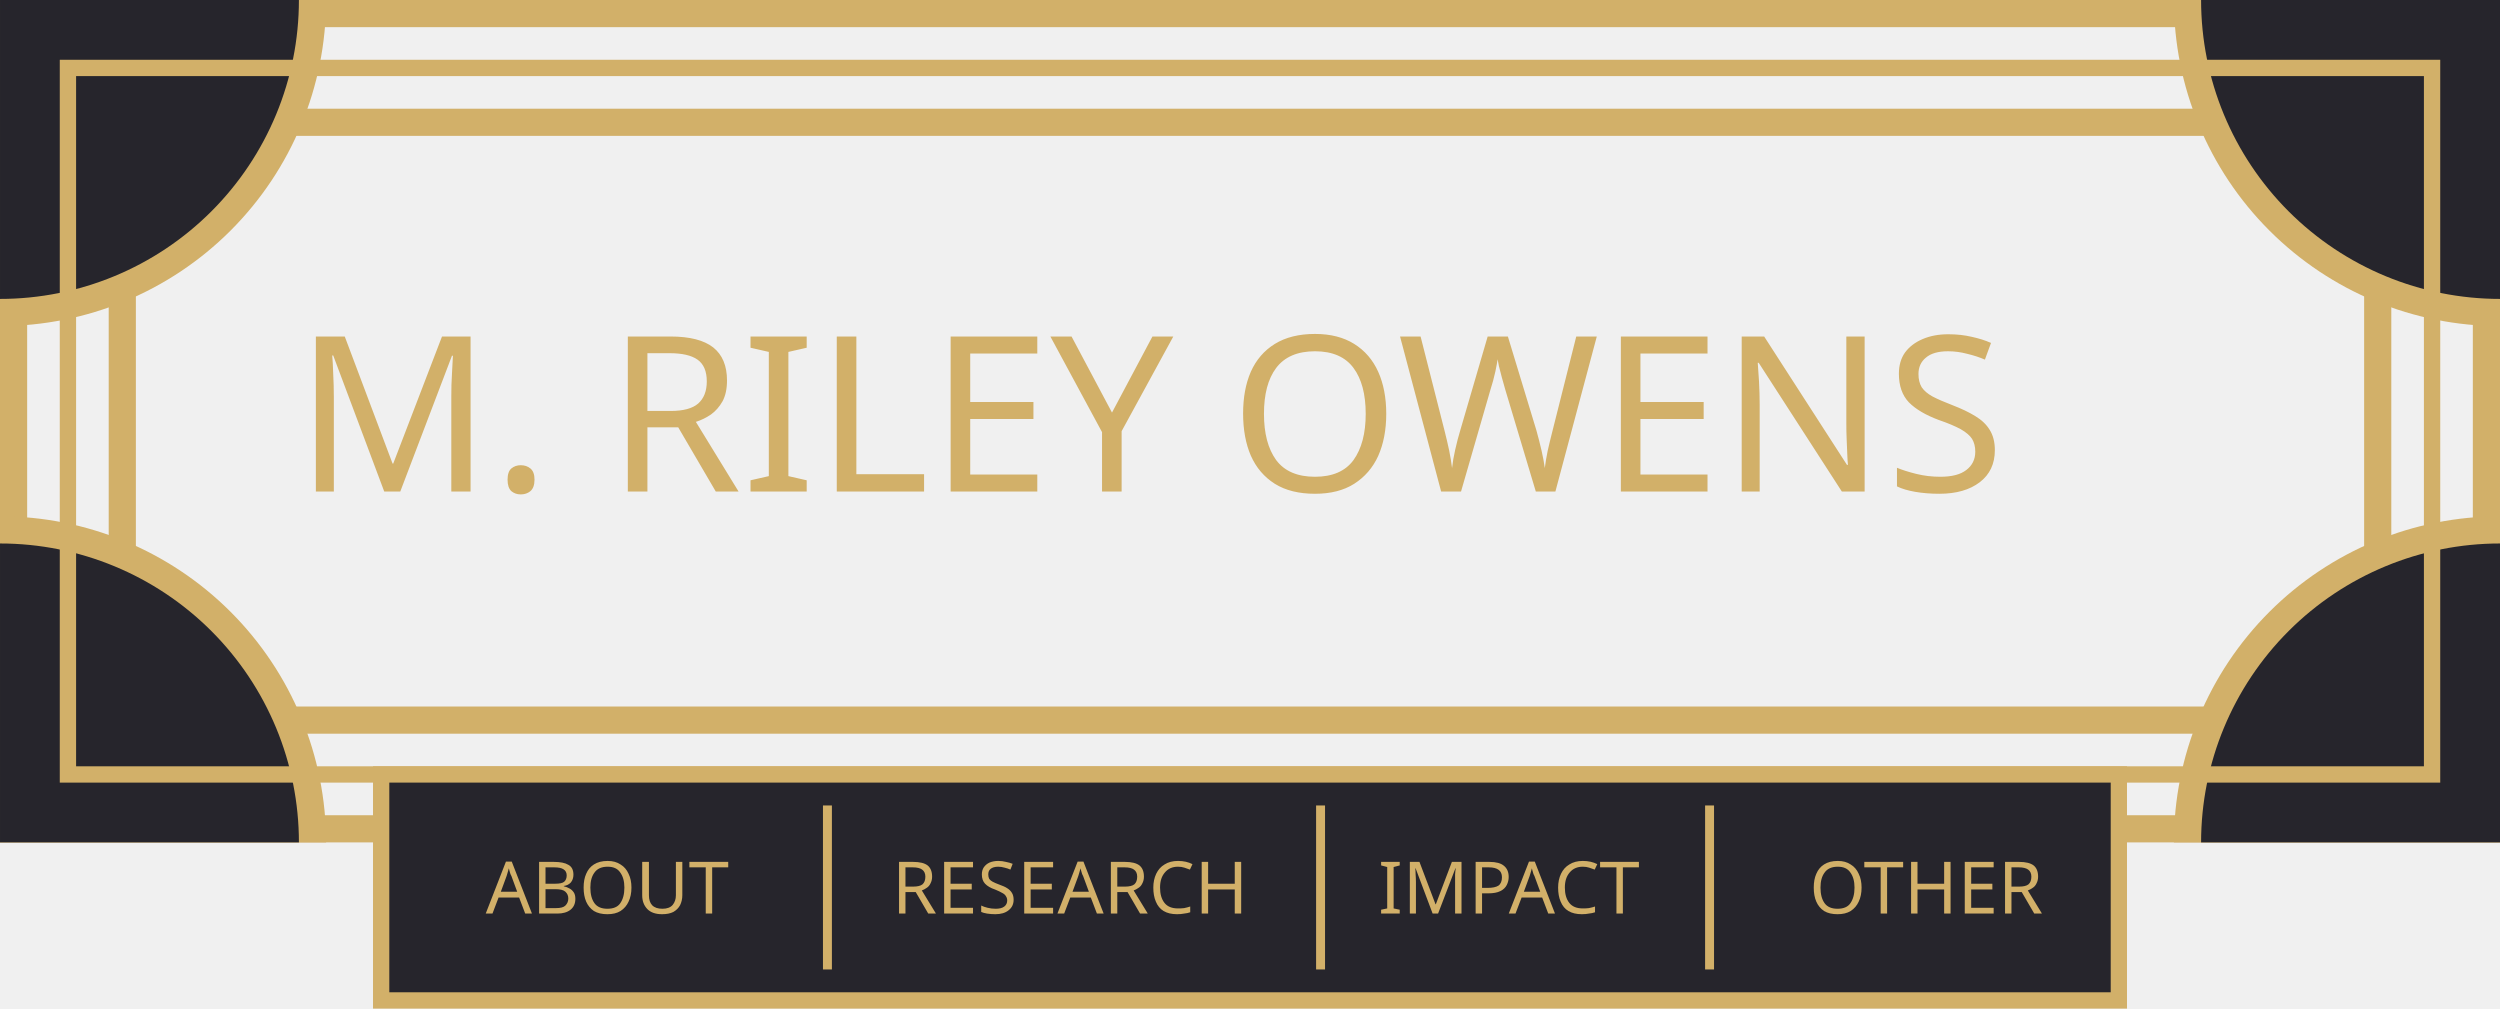
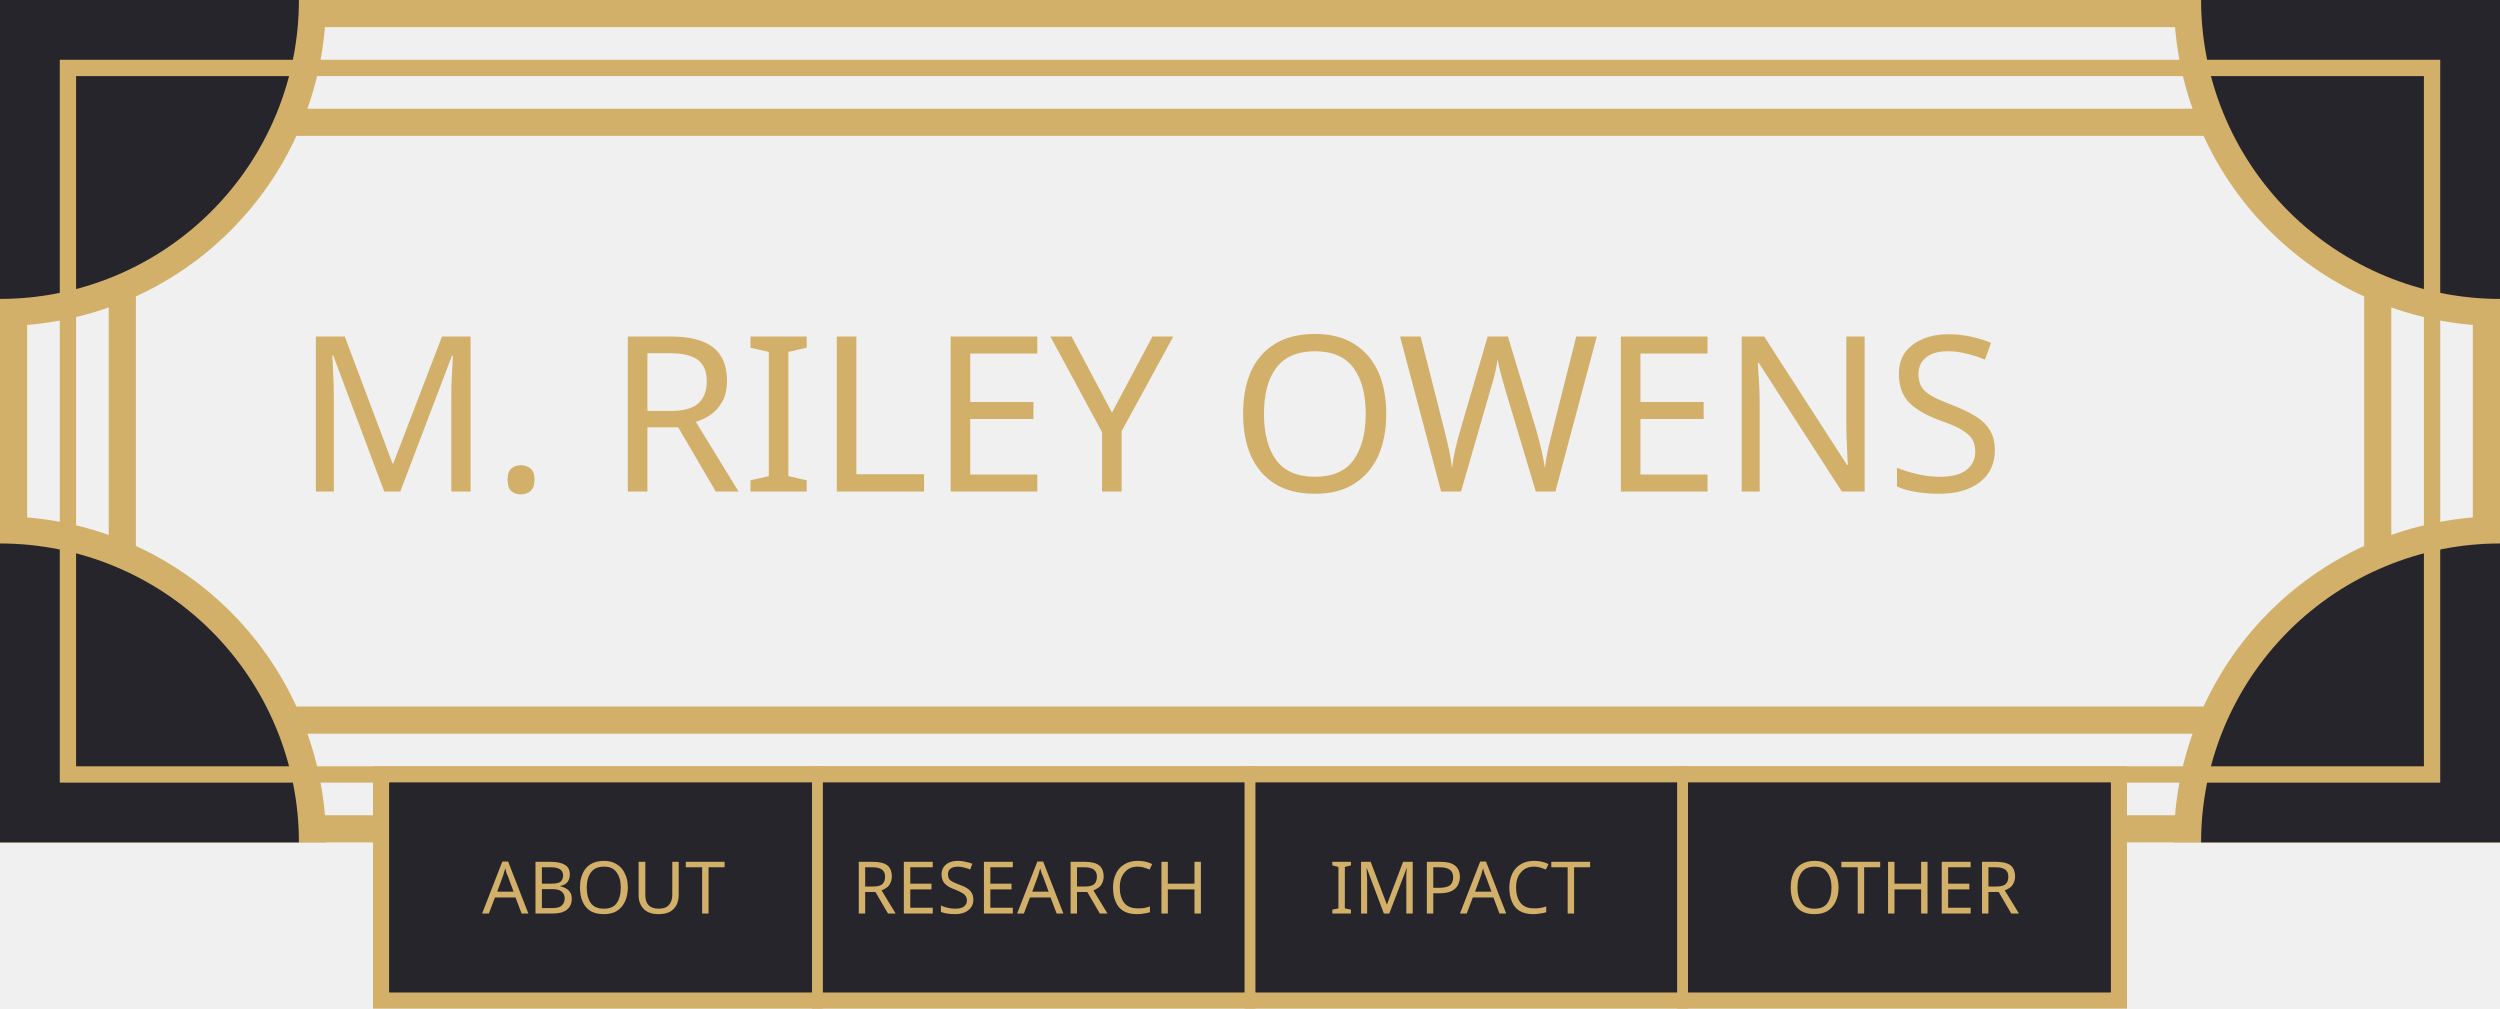
<svg xmlns="http://www.w3.org/2000/svg" width="121.708mm" height="49.102mm" viewBox="0 0 121.708 49.102" version="1.1" id="svg1" xml:space="preserve">
  <defs id="defs1">
    <clipPath clipPathUnits="userSpaceOnUse" id="clipPath5">
      <rect style="fill:#000000;stroke:#000000;stroke-width:0;stroke-linejoin:bevel;paint-order:stroke markers fill;stop-color:#000000" id="rect5-4" width="20" height="200" x="530" y="595" />
    </clipPath>
  </defs>
  <g id="layer1" style="display:inline" transform="translate(-44.14584,-24.78247)">
    <g id="layer2" style="display:none">
      <g id="g1" style="display:none" transform="translate(25.71136,47.6887)">
        <path style="fill:none;stroke:#d2b069;stroke-width:0.529;stroke-linecap:butt;stroke-linejoin:miter;stroke-dasharray:none;stroke-opacity:1" d="M 33.853,40.423 H 140.724" id="path146-2" />
        <path style="fill:#d2b069;fill-opacity:1;stroke:none;stroke-width:0.047;stroke-dasharray:none;stroke-dashoffset:0;stroke-opacity:1" id="path112" d="m -72.867,-50.136 a 14.422,14.422 0 0 1 -7.211,12.49 14.422,14.422 0 0 1 -14.422,-10e-7 14.422,14.422 0 0 1 -7.211,-12.49" transform="scale(-1)" />
        <path style="fill:#26252c;fill-opacity:1;stroke:none;stroke-width:0.047;stroke-dasharray:none;stroke-dashoffset:0;stroke-opacity:1" id="path110" d="m -73.626,-50.136 a 13.663,13.663 0 0 1 -6.831,11.832 13.663,13.663 0 0 1 -13.663,0 13.663,13.663 0 0 1 -6.831,-11.832" transform="scale(-1)" />
        <path style="fill:#d2b069;fill-opacity:1;stroke:none;stroke-width:0.047;stroke-dasharray:none;stroke-dashoffset:0;stroke-opacity:1" id="path114" d="m -74.385,-50.136 a 12.904,12.904 0 0 1 -6.452,11.175 12.904,12.904 0 0 1 -12.904,0 12.904,12.904 0 0 1 -6.452,-11.175" transform="scale(-1)" />
        <path style="fill:#26252c;fill-opacity:1;stroke:none;stroke-width:0.047;stroke-dasharray:none;stroke-dashoffset:0;stroke-opacity:1" id="path116" d="m -75.144,-50.136 a 12.145,12.145 0 0 1 -6.072,10.518 12.145,12.145 0 0 1 -12.145,0 12.145,12.145 0 0 1 -6.072,-10.518" transform="scale(-1)" />
        <path style="fill:none;stroke:#d2b069;stroke-width:0.953;stroke-linecap:butt;stroke-linejoin:miter;stroke-dasharray:none;stroke-opacity:1" d="M 76.729,50.136 V 43.44" id="path118" />
        <path style="fill:none;stroke:#d2b069;stroke-width:0.953;stroke-linecap:butt;stroke-linejoin:miter;stroke-dasharray:none;stroke-opacity:1" d="M 79.746,50.136 V 40.14" id="path120" />
        <path style="fill:none;stroke:#d2b069;stroke-width:0.953;stroke-linecap:butt;stroke-linejoin:miter;stroke-dasharray:none;stroke-opacity:1" d="M 82.763,50.136 V 38.449" id="path122" />
        <path style="fill:none;stroke:#d2b069;stroke-width:0.953;stroke-linecap:butt;stroke-linejoin:miter;stroke-dasharray:none;stroke-opacity:1" d="M 85.78,50.136 V 36.099" id="path124" />
        <path style="fill:none;stroke:#d2b069;stroke-width:0.954;stroke-linecap:butt;stroke-linejoin:miter;stroke-dasharray:none;stroke-opacity:1" d="M 88.797,50.136 V 36.143" id="path126" />
        <path style="fill:none;stroke:#d2b069;stroke-width:0.953;stroke-linecap:butt;stroke-linejoin:miter;stroke-dasharray:none;stroke-opacity:1" d="M 91.814,50.136 V 38.435" id="path128" />
        <path style="fill:none;stroke:#d2b069;stroke-width:0.953;stroke-linecap:butt;stroke-linejoin:miter;stroke-dasharray:none;stroke-opacity:1" d="M 94.831,50.136 V 40.099" id="path130" />
        <path style="fill:none;stroke:#d2b069;stroke-width:0.953;stroke-linecap:butt;stroke-linejoin:miter;stroke-dasharray:none;stroke-opacity:1" d="M 97.847,50.136 V 43.481" id="path132" />
        <ellipse style="fill:#26252c;fill-opacity:1;stroke:none;stroke-width:1.257;stroke-linecap:butt;stroke-dasharray:none;stroke-dashoffset:0;stroke-opacity:1" id="path142" cx="87.288" cy="42.093" rx="1.708" ry="1.67" />
        <ellipse style="fill:#d2b069;fill-opacity:1;stroke:none;stroke-width:0.928;stroke-linecap:butt;stroke-dasharray:none;stroke-dashoffset:0;stroke-opacity:1" id="path142-4" cx="87.288" cy="42.093" rx="1.261" ry="1.233" />
        <ellipse style="fill:#26252c;fill-opacity:1;stroke:none;stroke-width:0.605;stroke-linecap:butt;stroke-dasharray:none;stroke-dashoffset:0;stroke-opacity:1" id="ellipse144" cx="87.288" cy="42.093" rx="0.822" ry="0.804" />
        <path style="fill:none;stroke:#d2b069;stroke-width:0.626;stroke-linecap:butt;stroke-linejoin:miter;stroke-dasharray:none;stroke-opacity:1" d="M 33.853,50.516 H 140.724" id="path146" />
      </g>
      <g id="g5" style="display:none" transform="matrix(1.258097,0,0,0.9963313,-85.39565,69.98241)">
        <path id="path97" style="display:inline;fill:#26252c;fill-opacity:1;stroke:#d2b069;stroke-width:0.692;stroke-dasharray:none" d="m 137.565,14.878 h 28.564 l -4.001,12.096 h -20.561 z" />
        <path id="path96" style="display:inline;fill:#26252c;fill-opacity:1;stroke:#d2b069;stroke-width:0.692;stroke-dasharray:none" d="m 139.165,9.43 h 25.362 l -7.603,21.084 h -10.157 z" />
        <path id="rect96" style="display:inline;fill:#26252c;fill-opacity:1;stroke:#d2b069;stroke-width:1.189" d="m 142.059,4.567 h 19.576 l -8.034,30.841 h -3.509 z" />
        <path id="rect97" style="display:inline;fill:#26252c;stroke:#d2b069;stroke-width:0.867" d="M 99.025,18.757 H 202.758 l -2.459,18.651 h -98.814 z" />
      </g>
      <g id="g164" style="display:none" transform="translate(34.71218,39.51295)">
        <rect style="fill:none;stroke:#ffffff;stroke-width:1.323;stroke-dasharray:none;stroke-opacity:1" id="rect154" width="108.677" height="28.677" x="50.015" y="30.396" />
        <rect style="fill:none;stroke:#ffffff;stroke-width:1.323;stroke-dasharray:none;stroke-opacity:1" id="rect156" width="118.677" height="38.677" x="44.762" y="25.143" />
        <path style="fill:none;fill-opacity:1;stroke:#ffffff;stroke-width:1.323;stroke-dasharray:none;stroke-opacity:1" id="path156" d="M 164.149,38.151 A 13,13 0 0 1 154.957,34.343 13,13 0 0 1 151.149,25.151" />
        <path style="fill:none;stroke:#ffffff;stroke-width:1.323;stroke-dasharray:none;stroke-opacity:1" id="path158" d="m 64.531,-151.149 a 13,13 0 0 1 -9.192,-3.808 13,13 0 0 1 -3.808,-9.192" transform="rotate(90)" />
        <path style="fill:none;stroke:#ffffff;stroke-width:1.323;stroke-dasharray:none;stroke-opacity:1" id="path160" d="m -44.77,-51.531 a 13,13 0 0 1 -9.192,-3.808 13,13 0 0 1 -3.808,-9.192" transform="scale(-1)" />
        <path style="fill:none;stroke:#ffffff;stroke-width:1.323;stroke-dasharray:none;stroke-opacity:1" id="path162" d="m -25.151,57.77 a 13,13 0 0 1 -9.192,-3.808 13,13 0 0 1 -3.808,-9.192" transform="rotate(-90)" />
        <rect style="fill:none;stroke:#ffffff;stroke-width:0.529;stroke-dasharray:none;stroke-opacity:1" id="rect164" width="113.678" height="33.678" x="47.253" y="27.635" />
      </g>
      <g id="g146" style="display:none">
        <rect style="display:inline;fill:#d2b069;fill-opacity:1;stroke:none;stroke-width:0.584;stroke-dasharray:none;stroke-opacity:1" id="rect170" width="123.031" height="42.333" x="43.22" y="26.117" />
        <rect style="display:inline;fill:#26252c;fill-opacity:1;stroke:none;stroke-width:0.584;stroke-dasharray:none;stroke-opacity:1" id="rect169" width="120.385" height="39.688" x="44.543" y="27.439" />
        <rect style="display:inline;fill:#d2b069;fill-opacity:1;stroke:none;stroke-width:0.584;stroke-dasharray:none;stroke-opacity:1" id="rect168" width="117.21" height="36.513" x="46.13" y="29.027" />
        <rect style="display:inline;fill:#26252c;fill-opacity:1;stroke:none;stroke-width:0.584;stroke-dasharray:none;stroke-opacity:1" id="rect167" width="115.623" height="34.925" x="46.924" y="29.821" />
        <path style="display:inline;fill:#d2b069;fill-opacity:1;stroke:none;stroke-width:1.323;stroke-dasharray:none;stroke-opacity:1" id="path175" d="m -40.669,166.251 a 14.552,14.552 0 0 1 14.552,-14.552 v 14.552 z" transform="rotate(-90)" />
        <path style="display:inline;fill:#d2b069;fill-opacity:1;stroke:none;stroke-width:1.323;stroke-dasharray:none;stroke-opacity:1" id="path176" d="m -57.772,-26.117 a 14.552,14.552 0 0 1 14.552,-14.552 v 14.552 z" transform="scale(-1)" />
        <path style="display:inline;fill:#d2b069;fill-opacity:1;stroke:none;stroke-width:1.323;stroke-dasharray:none;stroke-opacity:1" id="path177" d="M 53.898,-43.22 A 14.552,14.552 0 0 1 68.45,-57.772 v 14.552 z" transform="rotate(90)" />
        <path style="display:inline;fill:#d2b069;fill-opacity:1;stroke:none;stroke-width:1.323;stroke-dasharray:none;stroke-opacity:1" id="path178" d="M 151.699,68.45 A 14.552,14.552 0 0 1 166.251,53.898 V 68.45 Z" />
        <path style="display:inline;fill:#26252c;fill-opacity:1;stroke:none;stroke-width:1.323;stroke-dasharray:none;stroke-opacity:1" id="path179" d="m -39.346,166.251 a 13.229,13.229 0 0 1 13.229,-13.229 v 13.229 z" transform="rotate(-90)" />
        <path style="display:inline;fill:#26252c;fill-opacity:1;stroke:none;stroke-width:1.323;stroke-dasharray:none;stroke-opacity:1" id="path180" d="M 153.022,68.45 A 13.229,13.229 0 0 1 166.251,55.221 V 68.45 Z" />
        <path style="display:inline;fill:#26252c;fill-opacity:1;stroke:none;stroke-width:1.323;stroke-dasharray:none;stroke-opacity:1" id="path182" d="m -56.449,-26.117 a 13.229,13.229 0 0 1 13.229,-13.229 v 13.229 z" transform="scale(-1)" />
        <path style="display:inline;fill:#26252c;fill-opacity:1;stroke:none;stroke-width:1.323;stroke-dasharray:none;stroke-opacity:1" id="path196" d="M 55.221,-43.22 A 13.229,13.229 0 0 1 68.45,-56.449 v 13.229 z" transform="rotate(90)" />
        <path style="display:inline;fill:none;fill-opacity:1;stroke:#d2b069;stroke-width:1.323;stroke-dasharray:none;stroke-opacity:1" id="path170" d="M 151.699,68.45 A 14.552,14.552 0 0 1 166.251,53.898" />
        <path style="display:inline;fill:none;fill-opacity:1;stroke:#d2b069;stroke-width:1.323;stroke-dasharray:none;stroke-opacity:1" id="path172" d="m -40.669,166.251 a 14.552,14.552 0 0 1 14.552,-14.552" transform="rotate(-90)" />
        <path style="display:inline;fill:none;fill-opacity:1;stroke:#d2b069;stroke-width:1.323;stroke-dasharray:none;stroke-opacity:1" id="path173" d="M -57.772,-26.117 A 14.552,14.552 0 0 1 -43.22,-40.669" transform="scale(-1)" />
        <path style="display:inline;fill:none;fill-opacity:1;stroke:#d2b069;stroke-width:1.323;stroke-dasharray:none;stroke-opacity:1" id="path174" d="M 53.898,-43.22 A 14.552,14.552 0 0 1 68.45,-57.772" transform="rotate(90)" />
      </g>
    </g>
  </g>
  <g id="g206" style="display:inline" transform="translate(-44.14584,-30.74673)">
    <rect style="display:inline;fill:none;fill-opacity:1;stroke:#d2b069;stroke-width:1.323;stroke-dasharray:none;stroke-opacity:1" id="rect196" width="120.385" height="39.688" x="44.807" y="31.408" />
    <rect style="display:inline;fill:none;fill-opacity:1;stroke:#d2b069;stroke-width:1.323;stroke-dasharray:none;stroke-opacity:1" id="rect165" width="109.802" height="29.104" x="50.099" y="36.7" />
    <path style="fill:#d2b069;fill-opacity:1;stroke:none;stroke-width:1.323;stroke-dasharray:none;stroke-opacity:1" id="path198" d="m 165.854,46.622 a 15.875,15.875 0 0 1 -11.225,-4.65 15.875,15.875 0 0 1 -4.65,-11.225 h 15.875 z" />
    <path style="fill:#26252c;fill-opacity:1;stroke:none;stroke-width:1.323;stroke-dasharray:none;stroke-opacity:1" id="path197" d="m 165.854,45.299 a 14.552,14.552 0 0 1 -10.29,-4.262 14.552,14.552 0 0 1 -4.262,-10.29 h 14.552 z" />
    <path style="fill:#d2b069;fill-opacity:1;stroke:none;stroke-width:1.323;stroke-dasharray:none;stroke-opacity:1" id="path199" d="m 71.757,-149.979 a 15.875,15.875 0 0 1 -11.225,-4.65 15.875,15.875 0 0 1 -4.65,-11.225 h 15.875 z" transform="rotate(90)" />
    <path style="fill:#26252c;fill-opacity:1;stroke:none;stroke-width:1.323;stroke-dasharray:none;stroke-opacity:1" id="path200" d="m 71.757,-151.302 a 14.552,14.552 0 0 1 -10.29,-4.262 14.552,14.552 0 0 1 -4.262,-10.29 h 14.552 z" transform="rotate(90)" />
    <path style="fill:#d2b069;fill-opacity:1;stroke:none;stroke-width:1.323;stroke-dasharray:none;stroke-opacity:1" id="path201" d="m -44.146,-55.882 a 15.875,15.875 0 0 1 -11.225,-4.65 15.875,15.875 0 0 1 -4.65,-11.225 h 15.875 z" transform="scale(-1)" />
    <path style="fill:#26252c;fill-opacity:1;stroke:none;stroke-width:1.323;stroke-dasharray:none;stroke-opacity:1" id="path202" d="m -44.146,-57.205 a 14.552,14.552 0 0 1 -10.29,-4.262 14.552,14.552 0 0 1 -4.262,-10.29 h 14.552 z" transform="scale(-1)" />
    <path style="fill:#d2b069;fill-opacity:1;stroke:none;stroke-width:1.323;stroke-dasharray:none;stroke-opacity:1" id="path203" d="m -30.747,60.021 a 15.875,15.875 0 0 1 -11.225,-4.65 15.875,15.875 0 0 1 -4.65,-11.225 h 15.875 z" transform="rotate(-90)" />
    <path style="fill:#26252c;fill-opacity:1;stroke:none;stroke-width:1.323;stroke-dasharray:none;stroke-opacity:1" id="path204" d="M -30.747,58.698 A 14.552,14.552 0 0 1 -41.037,54.436 14.552,14.552 0 0 1 -45.299,44.146 h 14.552 z" transform="rotate(-90)" />
    <rect style="display:inline;fill:none;fill-opacity:1;stroke:#d2b069;stroke-width:0.794;stroke-dasharray:none;stroke-opacity:1" id="rect166" width="115.094" height="34.396" x="47.453" y="34.054" />
    <text xml:space="preserve" style="font-size:10.583px;line-height:1.25;font-family:Broadway;-inkscape-font-specification:Broadway;fill:#d2b069;fill-opacity:1;stroke-width:0.265" x="58.494" y="54.675" id="text204">
      <tspan id="tspan204" style="font-style:normal;font-variant:normal;font-weight:normal;font-stretch:normal;font-family:Broadway;-inkscape-font-specification:Broadway;fill:#d2b069;fill-opacity:1;stroke-width:0.265" x="58.494" y="54.675">M. RILEY OWENS</tspan>
    </text>
-     <rect style="fill:#d2b069;fill-opacity:1;stroke:none;stroke-width:0.794;stroke-dasharray:none" id="rect6" width="85.39" height="11.796" x="62.305" y="62.089" transform="translate(0,5.964258)" />
-     <rect style="fill:#26252c;fill-opacity:1;stroke:none;stroke-width:0.794;stroke-dasharray:none" id="rect1" width="83.803" height="10.208" x="63.099" y="62.882" transform="translate(0,5.964258)" />
-     <text xml:space="preserve" style="font-style:normal;font-variant:normal;font-weight:normal;font-stretch:normal;font-size:3.528px;line-height:1.25;font-family:'Century Gothic';-inkscape-font-specification:'Century Gothic';display:inline;fill:#d2b069;fill-opacity:1;stroke-width:0.265" x="67.794" y="69.254" id="text3" transform="translate(0,5.964258)">
-       <tspan id="tspan3" style="font-style:normal;font-variant:normal;font-weight:normal;font-stretch:normal;font-size:3.528px;font-family:'Century Gothic';-inkscape-font-specification:'Century Gothic';fill:#d2b069;fill-opacity:1;stroke-width:0.265" x="67.794" y="69.254">ABOUT</tspan>
-     </text>
-     <text xml:space="preserve" style="font-style:normal;font-variant:normal;font-weight:normal;font-stretch:normal;font-size:3.528px;line-height:1.25;font-family:'Century Gothic';-inkscape-font-specification:'Century Gothic';display:inline;fill:#d2b069;fill-opacity:1;stroke-width:0.265" x="87.569" y="69.254" id="text4" transform="translate(0,5.964258)">
-       <tspan id="tspan4" style="font-style:normal;font-variant:normal;font-weight:normal;font-stretch:normal;font-size:3.528px;font-family:'Century Gothic';-inkscape-font-specification:'Century Gothic';fill:#d2b069;fill-opacity:1;stroke-width:0.265" x="87.569" y="69.254">RESEARCH</tspan>
-     </text>
-     <text xml:space="preserve" style="font-style:normal;font-variant:normal;font-weight:normal;font-stretch:normal;font-size:3.528px;line-height:1.25;font-family:'Century Gothic';-inkscape-font-specification:'Century Gothic';display:inline;fill:#d2b069;fill-opacity:1;stroke-width:0.265" x="111.242" y="69.254" id="text5" transform="translate(0,5.964258)">
-       <tspan id="tspan5" style="font-style:normal;font-variant:normal;font-weight:normal;font-stretch:normal;font-size:3.528px;font-family:'Century Gothic';-inkscape-font-specification:'Century Gothic';fill:#d2b069;fill-opacity:1;stroke-width:0.265" x="111.242" y="69.254">IMPACT</tspan>
-     </text>
-     <text xml:space="preserve" style="font-style:normal;font-variant:normal;font-weight:normal;font-stretch:normal;font-size:3.528px;line-height:1.25;font-family:'Century Gothic';-inkscape-font-specification:'Century Gothic';display:inline;fill:#d2b069;fill-opacity:1;stroke-width:0.265" x="132.228" y="69.254" id="text6" transform="translate(0,5.964258)">
-       <tspan id="tspan6" style="font-style:normal;font-variant:normal;font-weight:normal;font-stretch:normal;font-size:3.528px;font-family:'Century Gothic';-inkscape-font-specification:'Century Gothic';fill:#d2b069;fill-opacity:1;stroke-width:0.265" x="132.228" y="69.254">OTHER</tspan>
-     </text>
+     <g id="g6">
+       <g id="g9" style="display:inline">
+         <rect style="fill:#d2b069;fill-opacity:1;stroke:none;stroke-width:0.794;stroke-dasharray:none" id="rect6" width="85.39" height="11.796" x="62.305" y="62.089" transform="translate(0,5.964258)" />
+         <rect style="fill:#26252c;fill-opacity:1;stroke:none;stroke-width:0.794;stroke-dasharray:none" id="rect1" width="83.803" height="10.208" x="63.099" y="62.882" transform="translate(0,5.964258)" />
+       </g>
+       <g id="g8" style="display:inline">
+         <rect style="fill:#26252c;stroke:none;stroke-width:0.529;stroke-dasharray:none;fill-opacity:1" id="rect5" width="20.577" height="10.208" x="82.178" y="38.1" transform="translate(44.14584,30.74673)" />
+         <rect style="display:inline;fill:#26252c;stroke:none;stroke-width:0.529;stroke-dasharray:none;fill-opacity:1" id="rect4" width="20.53" height="10.208" x="61.119" y="38.1" transform="translate(44.14584,30.74673)" />
+         <rect style="display:inline;fill:#26252c;stroke:none;stroke-width:8.376;stroke-dasharray:none;fill-opacity:1" id="rect3" width="20.53" height="10.208" x="40.059" y="38.1" transform="translate(44.14584,30.74673)" />
+         <rect style="display:inline;fill:#26252c;stroke:none;stroke-width:0.549;stroke-dasharray:none;fill-opacity:1" id="rect2" width="20.577" height="10.208" x="18.953" y="38.1" ry="0" transform="translate(44.14584,30.74673)" />
+       </g>
+       <g id="g7">
+         <text xml:space="preserve" style="font-style:normal;font-variant:normal;font-weight:normal;font-stretch:normal;font-size:3.528px;line-height:1.25;font-family:'Century Gothic';-inkscape-font-specification:'Century Gothic';display:inline;fill:#d2b069;fill-opacity:1;stroke-width:0.265" x="131.107" y="75.218" id="text6">
+           <tspan id="tspan6" style="font-style:normal;font-variant:normal;font-weight:normal;font-stretch:normal;font-size:3.528px;font-family:'Century Gothic';-inkscape-font-specification:'Century Gothic';fill:#d2b069;fill-opacity:1;stroke-width:0.265" x="131.107" y="75.218">OTHER</tspan>
+         </text>
+         <text xml:space="preserve" style="display:inline;font-style:normal;font-variant:normal;font-weight:normal;font-stretch:normal;font-size:3.528px;line-height:1.25;font-family:'Century Gothic';-inkscape-font-specification:'Century Gothic';fill:#d2b069;fill-opacity:1;stroke-width:0.265" x="108.868" y="75.218" id="text5">
+           <tspan id="tspan5" style="font-style:normal;font-variant:normal;font-weight:normal;font-stretch:normal;font-size:3.528px;font-family:'Century Gothic';-inkscape-font-specification:'Century Gothic';fill:#d2b069;fill-opacity:1;stroke-width:0.265" x="108.868" y="75.218">IMPACT</tspan>
+         </text>
+         <text xml:space="preserve" style="display:inline;font-style:normal;font-variant:normal;font-weight:normal;font-stretch:normal;font-size:3.528px;line-height:1.25;font-family:'Century Gothic';-inkscape-font-specification:'Century Gothic';fill:#d2b069;fill-opacity:1;stroke-width:0.265" x="85.608" y="75.218" id="text4">
+           <tspan id="tspan4" style="font-style:normal;font-variant:normal;font-weight:normal;font-stretch:normal;font-size:3.528px;font-family:'Century Gothic';-inkscape-font-specification:'Century Gothic';fill:#d2b069;fill-opacity:1;stroke-width:0.265" x="85.608" y="75.218">RESEARCH</tspan>
+         </text>
+         <text xml:space="preserve" style="display:inline;font-style:normal;font-variant:normal;font-weight:normal;font-stretch:normal;font-size:3.528px;line-height:1.25;font-family:'Century Gothic';-inkscape-font-specification:'Century Gothic';fill:#d2b069;fill-opacity:1;stroke-width:0.265" x="67.616" y="75.218" id="text3">
+           <tspan id="tspan3" style="font-style:normal;font-variant:normal;font-weight:normal;font-stretch:normal;font-size:3.528px;font-family:'Century Gothic';-inkscape-font-specification:'Century Gothic';fill:#d2b069;fill-opacity:1;stroke-width:0.265" x="67.616" y="75.218">ABOUT</tspan>
+         </text>
+       </g>
+     </g>
    <path style="fill:none;stroke:none;stroke-width:0.265px;stroke-linecap:butt;stroke-linejoin:miter;stroke-opacity:1" d="M 63.099,72.123 V 61.914" id="path95" transform="translate(0,5.964258)" />
    <path style="fill:none;stroke:none;stroke-width:0.265px;stroke-linecap:butt;stroke-linejoin:miter;stroke-opacity:1" d="M 146.901,72.123 V 61.914" id="path136" transform="translate(0,5.964258)" />
-     <path style="fill:none;stroke:#d2b069;stroke-width:0.435;stroke-linecap:butt;stroke-linejoin:miter;stroke-dasharray:none;stroke-opacity:1" d="M 84.428,71.979 V 63.995" id="path138" transform="translate(0,5.964258)" />
-     <path style="fill:none;stroke:#d2b069;stroke-width:0.435;stroke-linecap:butt;stroke-linejoin:miter;stroke-dasharray:none;stroke-opacity:1" d="M 108.435,71.979 V 63.995" id="path140" transform="translate(0,5.964258)" />
-     <path style="fill:none;stroke:#d2b069;stroke-width:0.435;stroke-linecap:butt;stroke-linejoin:miter;stroke-dasharray:none;stroke-opacity:1" d="M 127.373,71.979 V 63.995" id="path144" transform="translate(0,5.964258)" />
+     <path style="fill:none;stroke:#d2b069;stroke-width:0.529;stroke-linecap:butt;stroke-linejoin:miter;stroke-dasharray:none;stroke-opacity:1" d="M 83.941,79.849 V 68.053" id="path138" />
+     <path style="fill:none;stroke:#d2b069;stroke-width:0.529;stroke-linecap:butt;stroke-linejoin:miter;stroke-dasharray:none;stroke-opacity:1" d="M 105,79.849 V 68.053" id="path140" />
+     <path style="fill:none;stroke:#d2b069;stroke-width:0.529;stroke-linecap:butt;stroke-linejoin:miter;stroke-dasharray:none;stroke-opacity:1" d="M 126.059,79.849 V 68.053" id="path144" />
  </g>
</svg>
